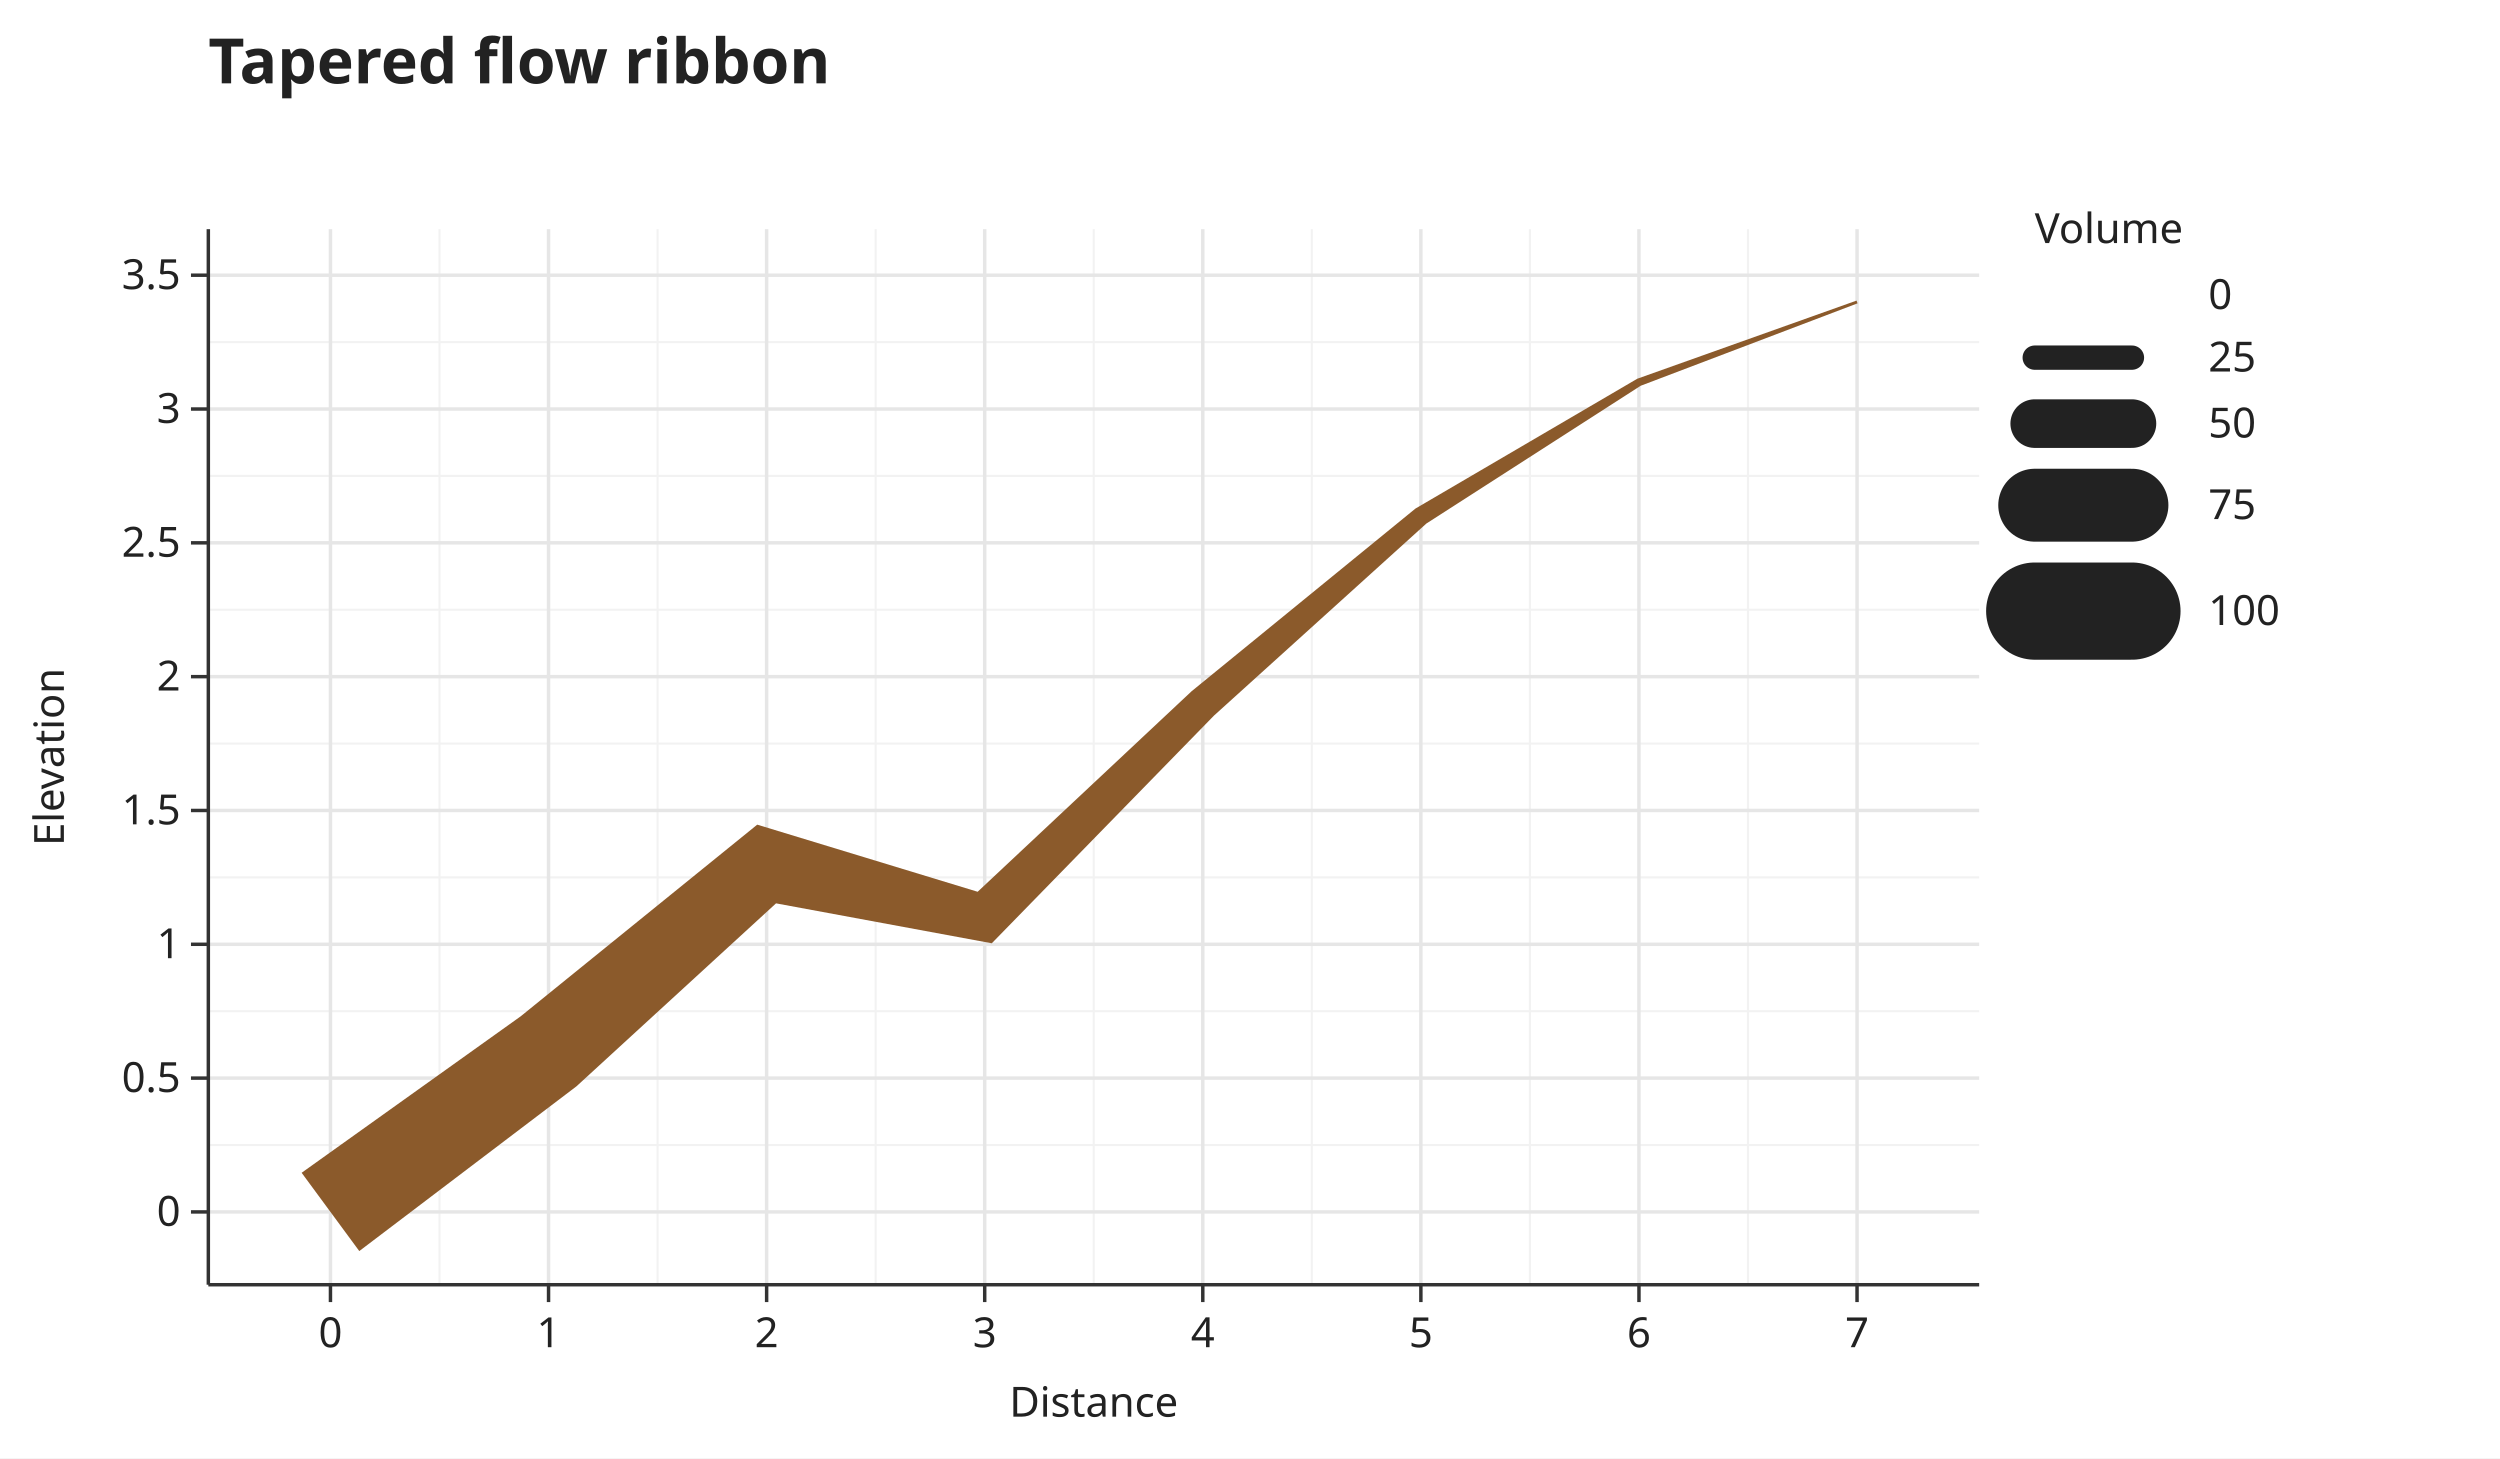
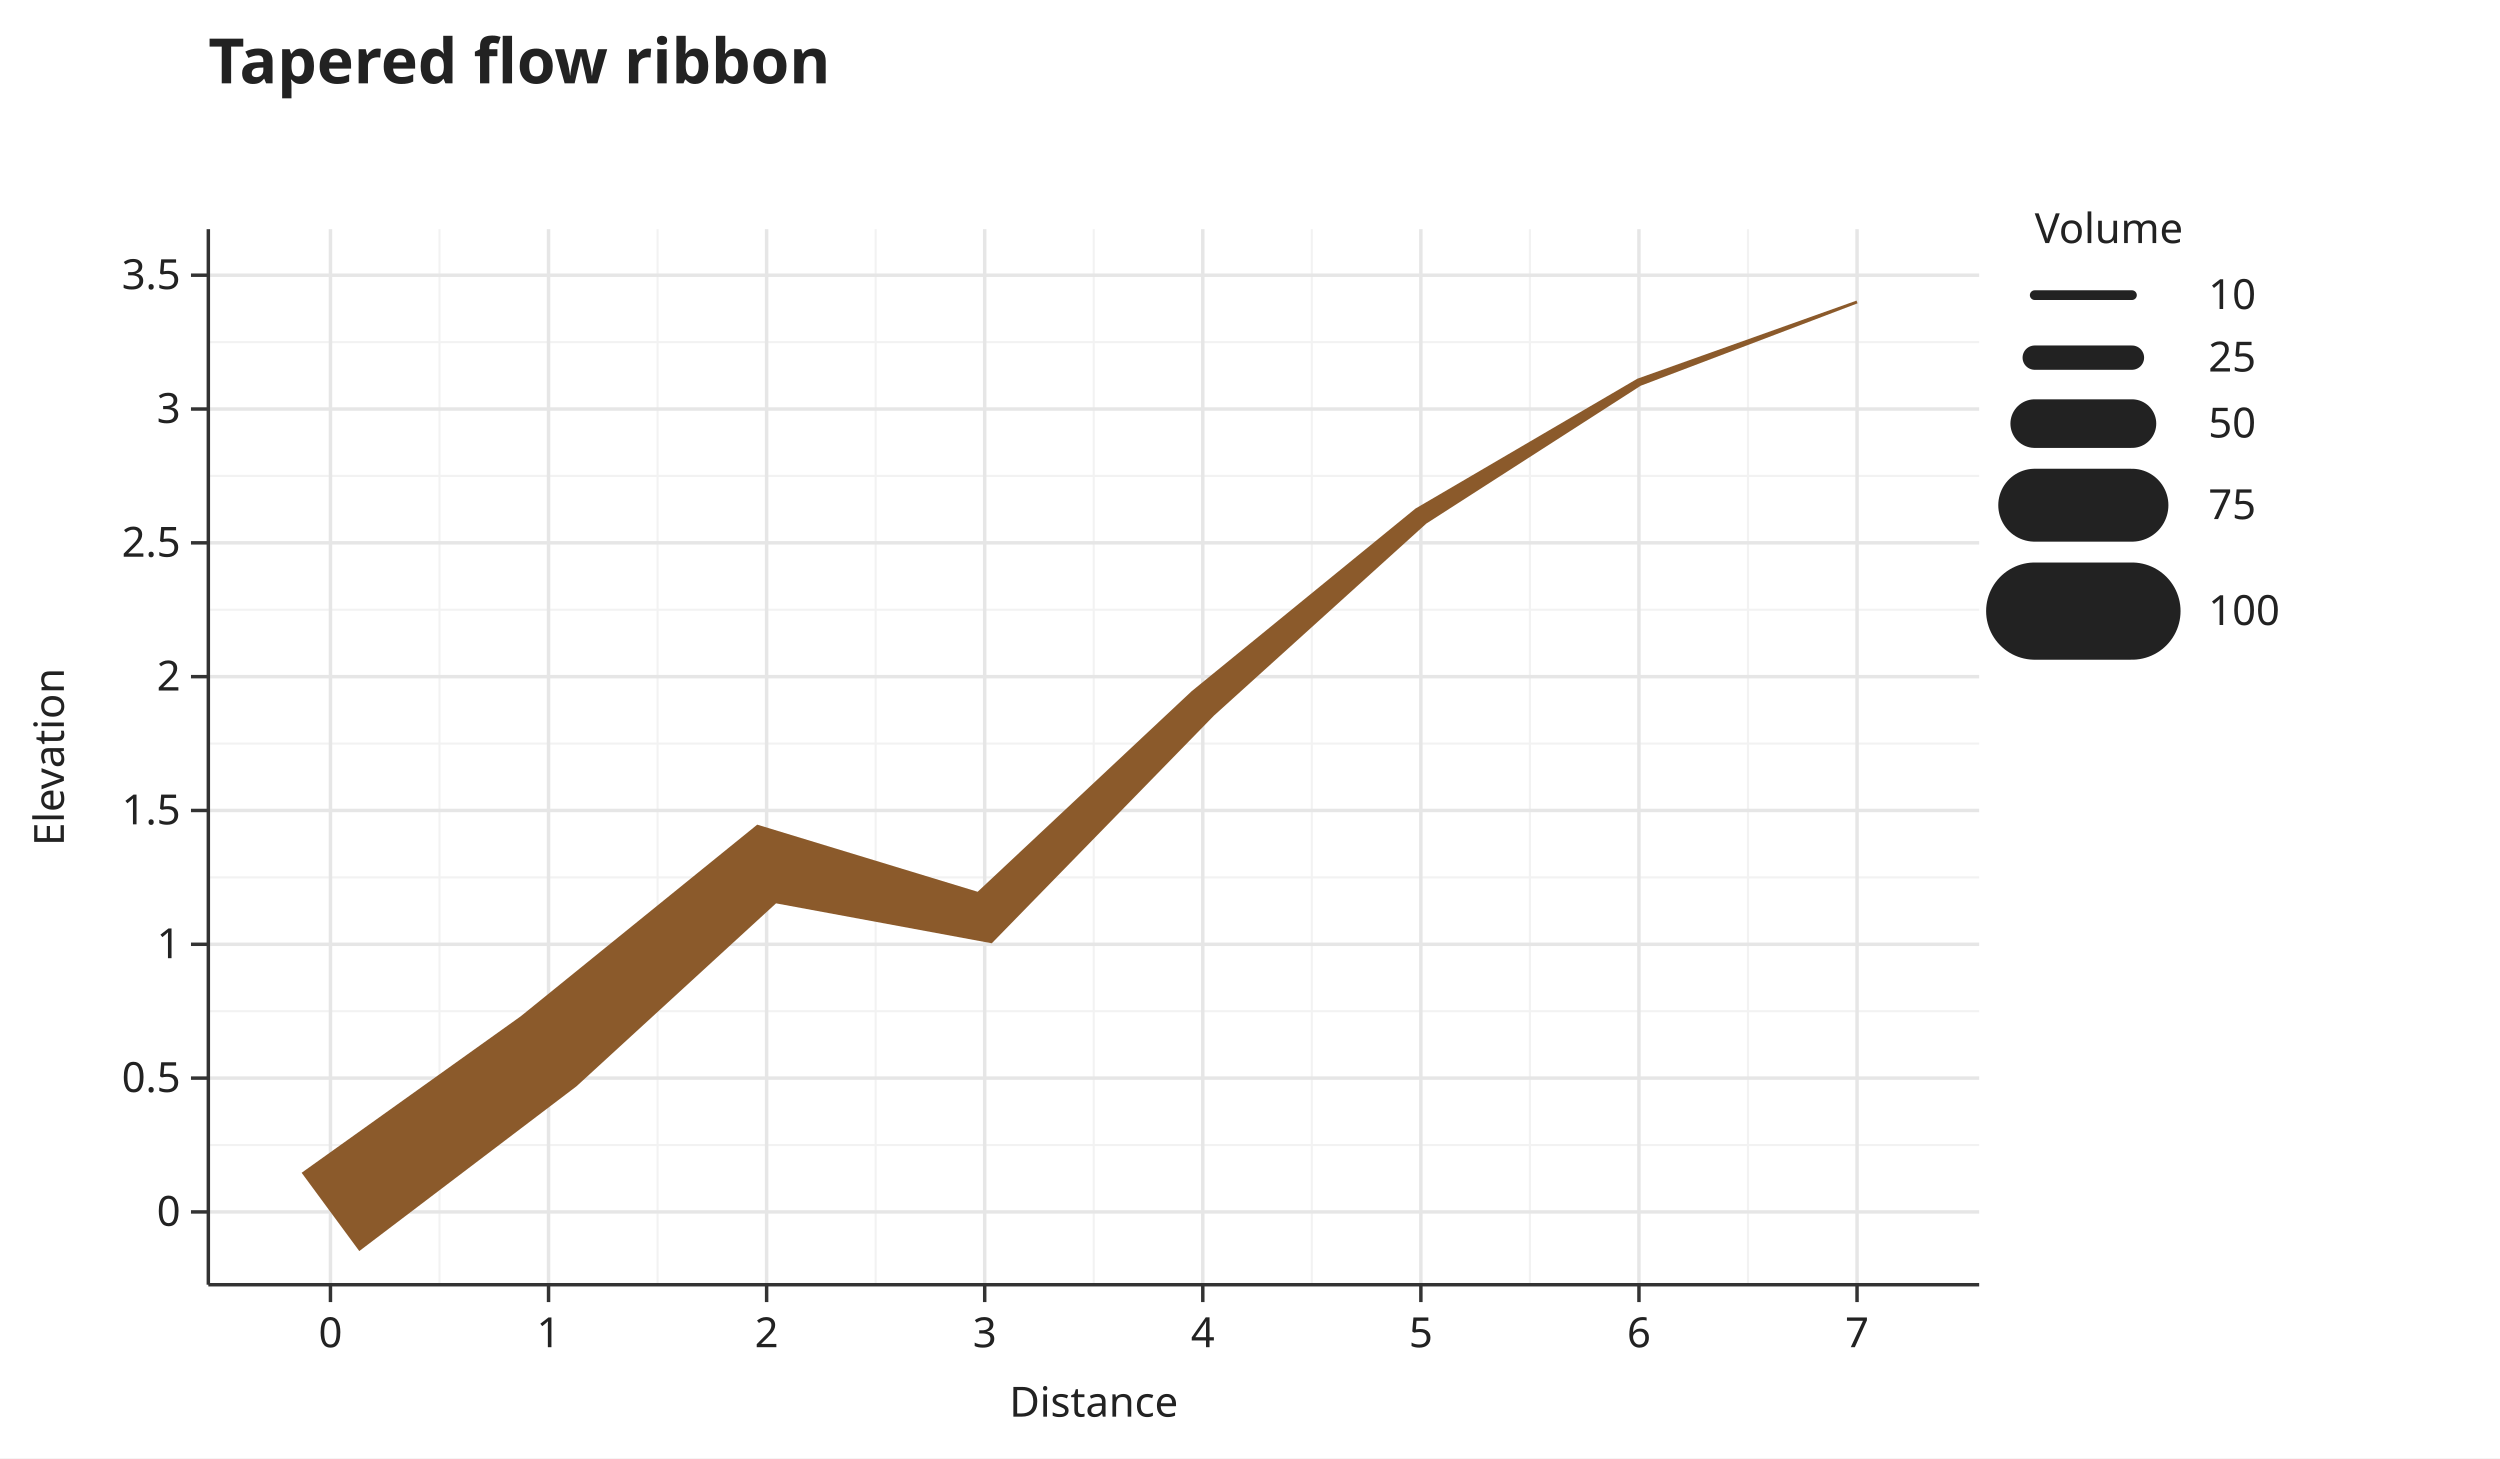
<svg xmlns="http://www.w3.org/2000/svg" width="720" height="420" viewBox="0 0 720 420" role="img" aria-label="Tapered flow ribbon">
  <rect class="algraf-background" x="0" y="0" width="720" height="420" fill="#ffffff" />
  <text class="algraf-title" x="60" y="24" font-family="system-ui, sans-serif" font-size="18" font-weight="600" fill="#222222">Tapered flow ribbon</text>
  <rect class="algraf-plot-area" x="60" y="66" width="510" height="304" fill="#ffffff" />
  <g class="algraf-grid">
    <line x1="126.576" y1="66" x2="126.576" y2="370" stroke="#f2f2f2" stroke-width="0.6" />
    <line x1="189.384" y1="66" x2="189.384" y2="370" stroke="#f2f2f2" stroke-width="0.6" />
    <line x1="252.192" y1="66" x2="252.192" y2="370" stroke="#f2f2f2" stroke-width="0.6" />
    <line x1="315" y1="66" x2="315" y2="370" stroke="#f2f2f2" stroke-width="0.6" />
    <line x1="377.808" y1="66" x2="377.808" y2="370" stroke="#f2f2f2" stroke-width="0.6" />
    <line x1="440.616" y1="66" x2="440.616" y2="370" stroke="#f2f2f2" stroke-width="0.6" />
    <line x1="503.424" y1="66" x2="503.424" y2="370" stroke="#f2f2f2" stroke-width="0.6" />
    <line x1="60" y1="329.765" x2="570" y2="329.765" stroke="#f2f2f2" stroke-width="0.6" />
    <line x1="60" y1="291.225" x2="570" y2="291.225" stroke="#f2f2f2" stroke-width="0.6" />
    <line x1="60" y1="252.686" x2="570" y2="252.686" stroke="#f2f2f2" stroke-width="0.6" />
    <line x1="60" y1="214.146" x2="570" y2="214.146" stroke="#f2f2f2" stroke-width="0.6" />
    <line x1="60" y1="175.606" x2="570" y2="175.606" stroke="#f2f2f2" stroke-width="0.6" />
    <line x1="60" y1="137.067" x2="570" y2="137.067" stroke="#f2f2f2" stroke-width="0.6" />
    <line x1="60" y1="98.527" x2="570" y2="98.527" stroke="#f2f2f2" stroke-width="0.6" />
    <line x1="95.172" y1="66" x2="95.172" y2="370" stroke="#e6e6e6" stroke-width="1" />
    <line x1="157.98" y1="66" x2="157.98" y2="370" stroke="#e6e6e6" stroke-width="1" />
    <line x1="220.788" y1="66" x2="220.788" y2="370" stroke="#e6e6e6" stroke-width="1" />
    <line x1="283.596" y1="66" x2="283.596" y2="370" stroke="#e6e6e6" stroke-width="1" />
    <line x1="346.404" y1="66" x2="346.404" y2="370" stroke="#e6e6e6" stroke-width="1" />
    <line x1="409.212" y1="66" x2="409.212" y2="370" stroke="#e6e6e6" stroke-width="1" />
    <line x1="472.02" y1="66" x2="472.02" y2="370" stroke="#e6e6e6" stroke-width="1" />
    <line x1="534.828" y1="66" x2="534.828" y2="370" stroke="#e6e6e6" stroke-width="1" />
    <line x1="60" y1="349.034" x2="570" y2="349.034" stroke="#e6e6e6" stroke-width="1" />
    <line x1="60" y1="310.495" x2="570" y2="310.495" stroke="#e6e6e6" stroke-width="1" />
    <line x1="60" y1="271.955" x2="570" y2="271.955" stroke="#e6e6e6" stroke-width="1" />
    <line x1="60" y1="233.416" x2="570" y2="233.416" stroke="#e6e6e6" stroke-width="1" />
    <line x1="60" y1="194.876" x2="570" y2="194.876" stroke="#e6e6e6" stroke-width="1" />
    <line x1="60" y1="156.337" x2="570" y2="156.337" stroke="#e6e6e6" stroke-width="1" />
    <line x1="60" y1="117.797" x2="570" y2="117.797" stroke="#e6e6e6" stroke-width="1" />
    <line x1="60" y1="79.258" x2="570" y2="79.258" stroke="#e6e6e6" stroke-width="1" />
  </g>
  <g class="algraf-layer algraf-geom-path">
    <path d="M103.473 360.308 L166.007 312.872 L223.496 260.164 L285.631 271.666 L349.626 206.092 L410.784 150.785 L472.511 111.102 L534.973 87.36 L534.682 86.571 L471.529 109.077 L407.64 146.473 L343.182 199.077 L281.561 256.828 L218.081 237.5 L149.954 292.702 L86.871 337.761 Z" fill="#8b5a2b" stroke="none" opacity="1" />
  </g>
  <g class="algraf-axes">
    <line x1="60" y1="370" x2="570" y2="370" stroke="#333333" stroke-width="1" />
    <line x1="95.172" y1="370" x2="95.172" y2="375" stroke="#333333" stroke-width="1" />
    <text x="95.172" y="388" text-anchor="middle" font-family="system-ui, sans-serif" font-size="12" fill="#222222">0</text>
    <line x1="157.98" y1="370" x2="157.98" y2="375" stroke="#333333" stroke-width="1" />
    <text x="157.98" y="388" text-anchor="middle" font-family="system-ui, sans-serif" font-size="12" fill="#222222">1</text>
    <line x1="220.788" y1="370" x2="220.788" y2="375" stroke="#333333" stroke-width="1" />
    <text x="220.788" y="388" text-anchor="middle" font-family="system-ui, sans-serif" font-size="12" fill="#222222">2</text>
    <line x1="283.596" y1="370" x2="283.596" y2="375" stroke="#333333" stroke-width="1" />
    <text x="283.596" y="388" text-anchor="middle" font-family="system-ui, sans-serif" font-size="12" fill="#222222">3</text>
    <line x1="346.404" y1="370" x2="346.404" y2="375" stroke="#333333" stroke-width="1" />
    <text x="346.404" y="388" text-anchor="middle" font-family="system-ui, sans-serif" font-size="12" fill="#222222">4</text>
    <line x1="409.212" y1="370" x2="409.212" y2="375" stroke="#333333" stroke-width="1" />
    <text x="409.212" y="388" text-anchor="middle" font-family="system-ui, sans-serif" font-size="12" fill="#222222">5</text>
    <line x1="472.02" y1="370" x2="472.02" y2="375" stroke="#333333" stroke-width="1" />
    <text x="472.02" y="388" text-anchor="middle" font-family="system-ui, sans-serif" font-size="12" fill="#222222">6</text>
    <line x1="534.828" y1="370" x2="534.828" y2="375" stroke="#333333" stroke-width="1" />
    <text x="534.828" y="388" text-anchor="middle" font-family="system-ui, sans-serif" font-size="12" fill="#222222">7</text>
    <text x="315" y="408" text-anchor="middle" font-family="system-ui, sans-serif" font-size="12" fill="#222222">Distance</text>
    <line x1="60" y1="66" x2="60" y2="370" stroke="#333333" stroke-width="1" />
    <line x1="55" y1="349.034" x2="60" y2="349.034" stroke="#333333" stroke-width="1" />
    <text x="52" y="353.034" text-anchor="end" font-family="system-ui, sans-serif" font-size="12" fill="#222222">0</text>
    <line x1="55" y1="310.495" x2="60" y2="310.495" stroke="#333333" stroke-width="1" />
    <text x="52" y="314.495" text-anchor="end" font-family="system-ui, sans-serif" font-size="12" fill="#222222">0.5</text>
    <line x1="55" y1="271.955" x2="60" y2="271.955" stroke="#333333" stroke-width="1" />
    <text x="52" y="275.955" text-anchor="end" font-family="system-ui, sans-serif" font-size="12" fill="#222222">1</text>
    <line x1="55" y1="233.416" x2="60" y2="233.416" stroke="#333333" stroke-width="1" />
    <text x="52" y="237.416" text-anchor="end" font-family="system-ui, sans-serif" font-size="12" fill="#222222">1.5</text>
    <line x1="55" y1="194.876" x2="60" y2="194.876" stroke="#333333" stroke-width="1" />
    <text x="52" y="198.876" text-anchor="end" font-family="system-ui, sans-serif" font-size="12" fill="#222222">2</text>
    <line x1="55" y1="156.337" x2="60" y2="156.337" stroke="#333333" stroke-width="1" />
    <text x="52" y="160.337" text-anchor="end" font-family="system-ui, sans-serif" font-size="12" fill="#222222">2.5</text>
    <line x1="55" y1="117.797" x2="60" y2="117.797" stroke="#333333" stroke-width="1" />
    <text x="52" y="121.797" text-anchor="end" font-family="system-ui, sans-serif" font-size="12" fill="#222222">3</text>
    <line x1="55" y1="79.258" x2="60" y2="79.258" stroke="#333333" stroke-width="1" />
    <text x="52" y="83.258" text-anchor="end" font-family="system-ui, sans-serif" font-size="12" fill="#222222">3.5</text>
    <text x="18.4" y="218" text-anchor="middle" transform="rotate(-90 18.4 218)" font-family="system-ui, sans-serif" font-size="12" fill="#222222">Elevation</text>
  </g>
  <g class="algraf-legends">
    <text x="586" y="70" text-anchor="start" font-family="system-ui, sans-serif" font-size="12" fill="#222222">Volume</text>
-     <text x="636" y="89" text-anchor="start" font-family="system-ui, sans-serif" font-size="12" fill="#222222">0</text>
+     <line x1="586" y1="85" x2="614" y2="85" stroke="#222222" stroke-width="2.8" stroke-linecap="round" />
+     <text x="636" y="89" text-anchor="start" font-family="system-ui, sans-serif" font-size="12" fill="#222222">10</text>
    <line x1="586" y1="103" x2="614" y2="103" stroke="#222222" stroke-width="7" stroke-linecap="round" />
    <text x="636" y="107" text-anchor="start" font-family="system-ui, sans-serif" font-size="12" fill="#222222">25</text>
    <line x1="586" y1="122" x2="614" y2="122" stroke="#222222" stroke-width="14" stroke-linecap="round" />
    <text x="636" y="126" text-anchor="start" font-family="system-ui, sans-serif" font-size="12" fill="#222222">50</text>
    <line x1="586" y1="145.5" x2="614" y2="145.5" stroke="#222222" stroke-width="21" stroke-linecap="round" />
    <text x="636" y="149.5" text-anchor="start" font-family="system-ui, sans-serif" font-size="12" fill="#222222">75</text>
    <line x1="586" y1="176" x2="614" y2="176" stroke="#222222" stroke-width="28" stroke-linecap="round" />
    <text x="636" y="180" text-anchor="start" font-family="system-ui, sans-serif" font-size="12" fill="#222222">100</text>
  </g>
</svg>
